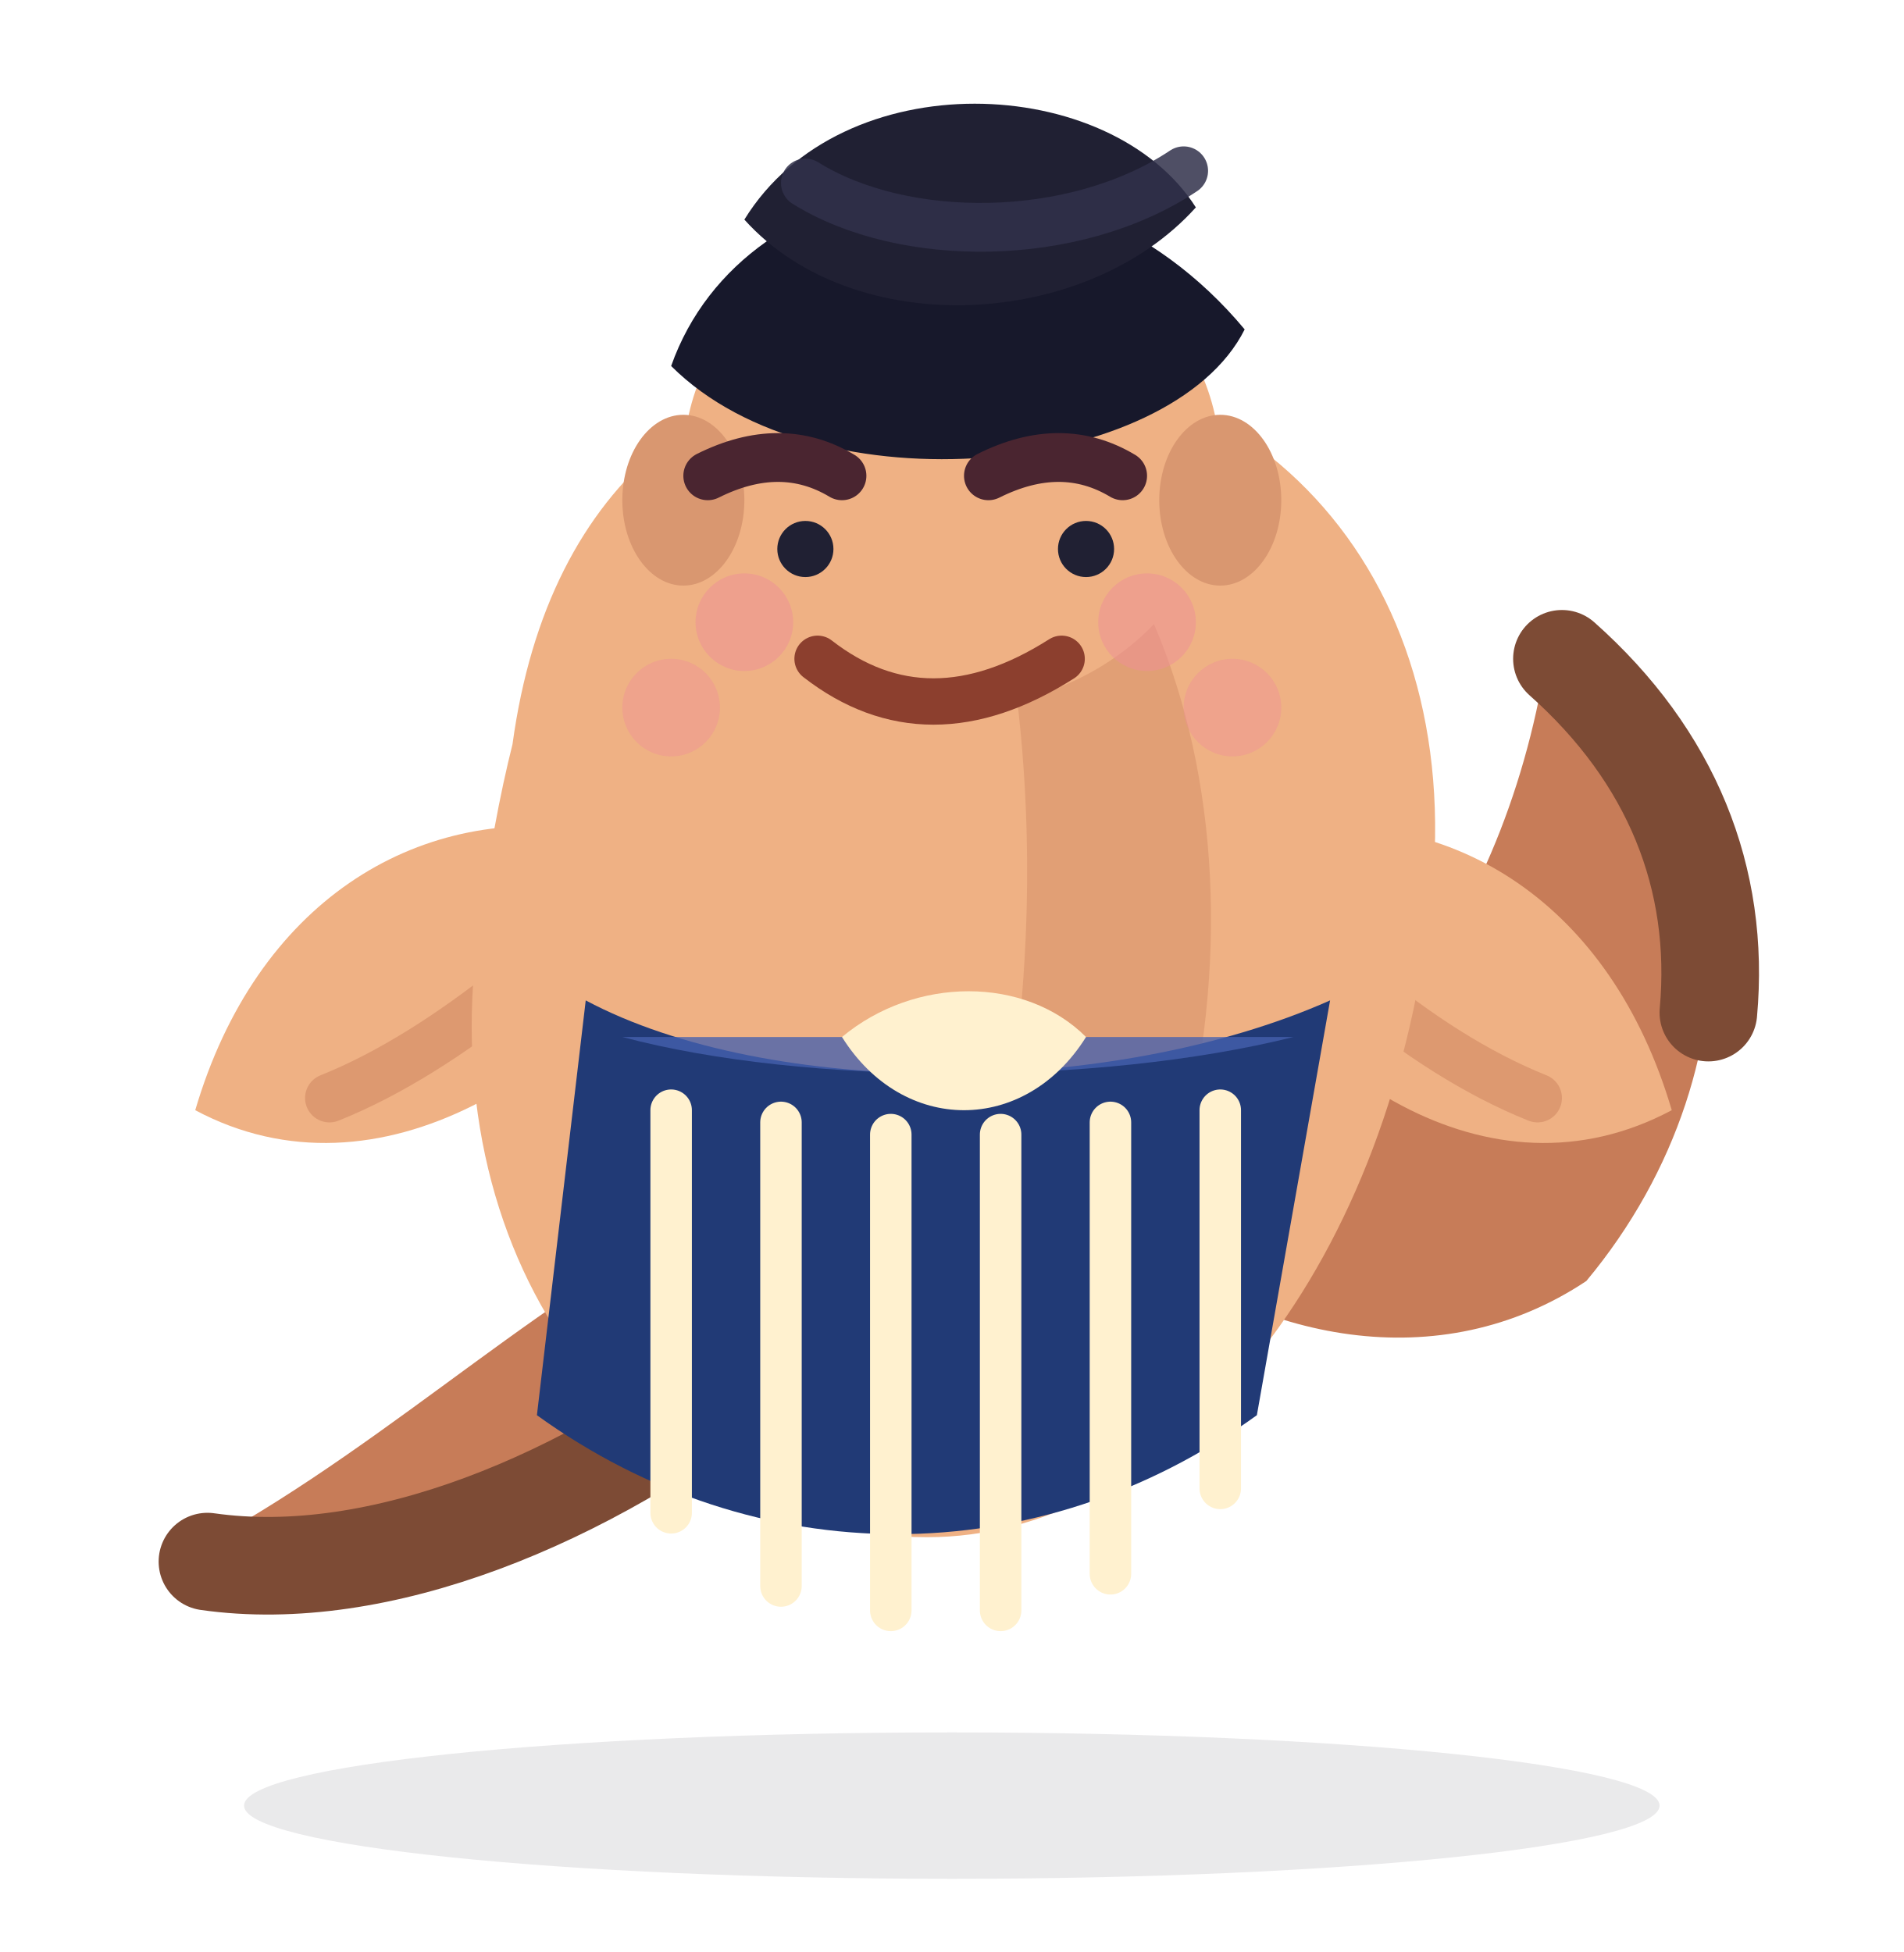
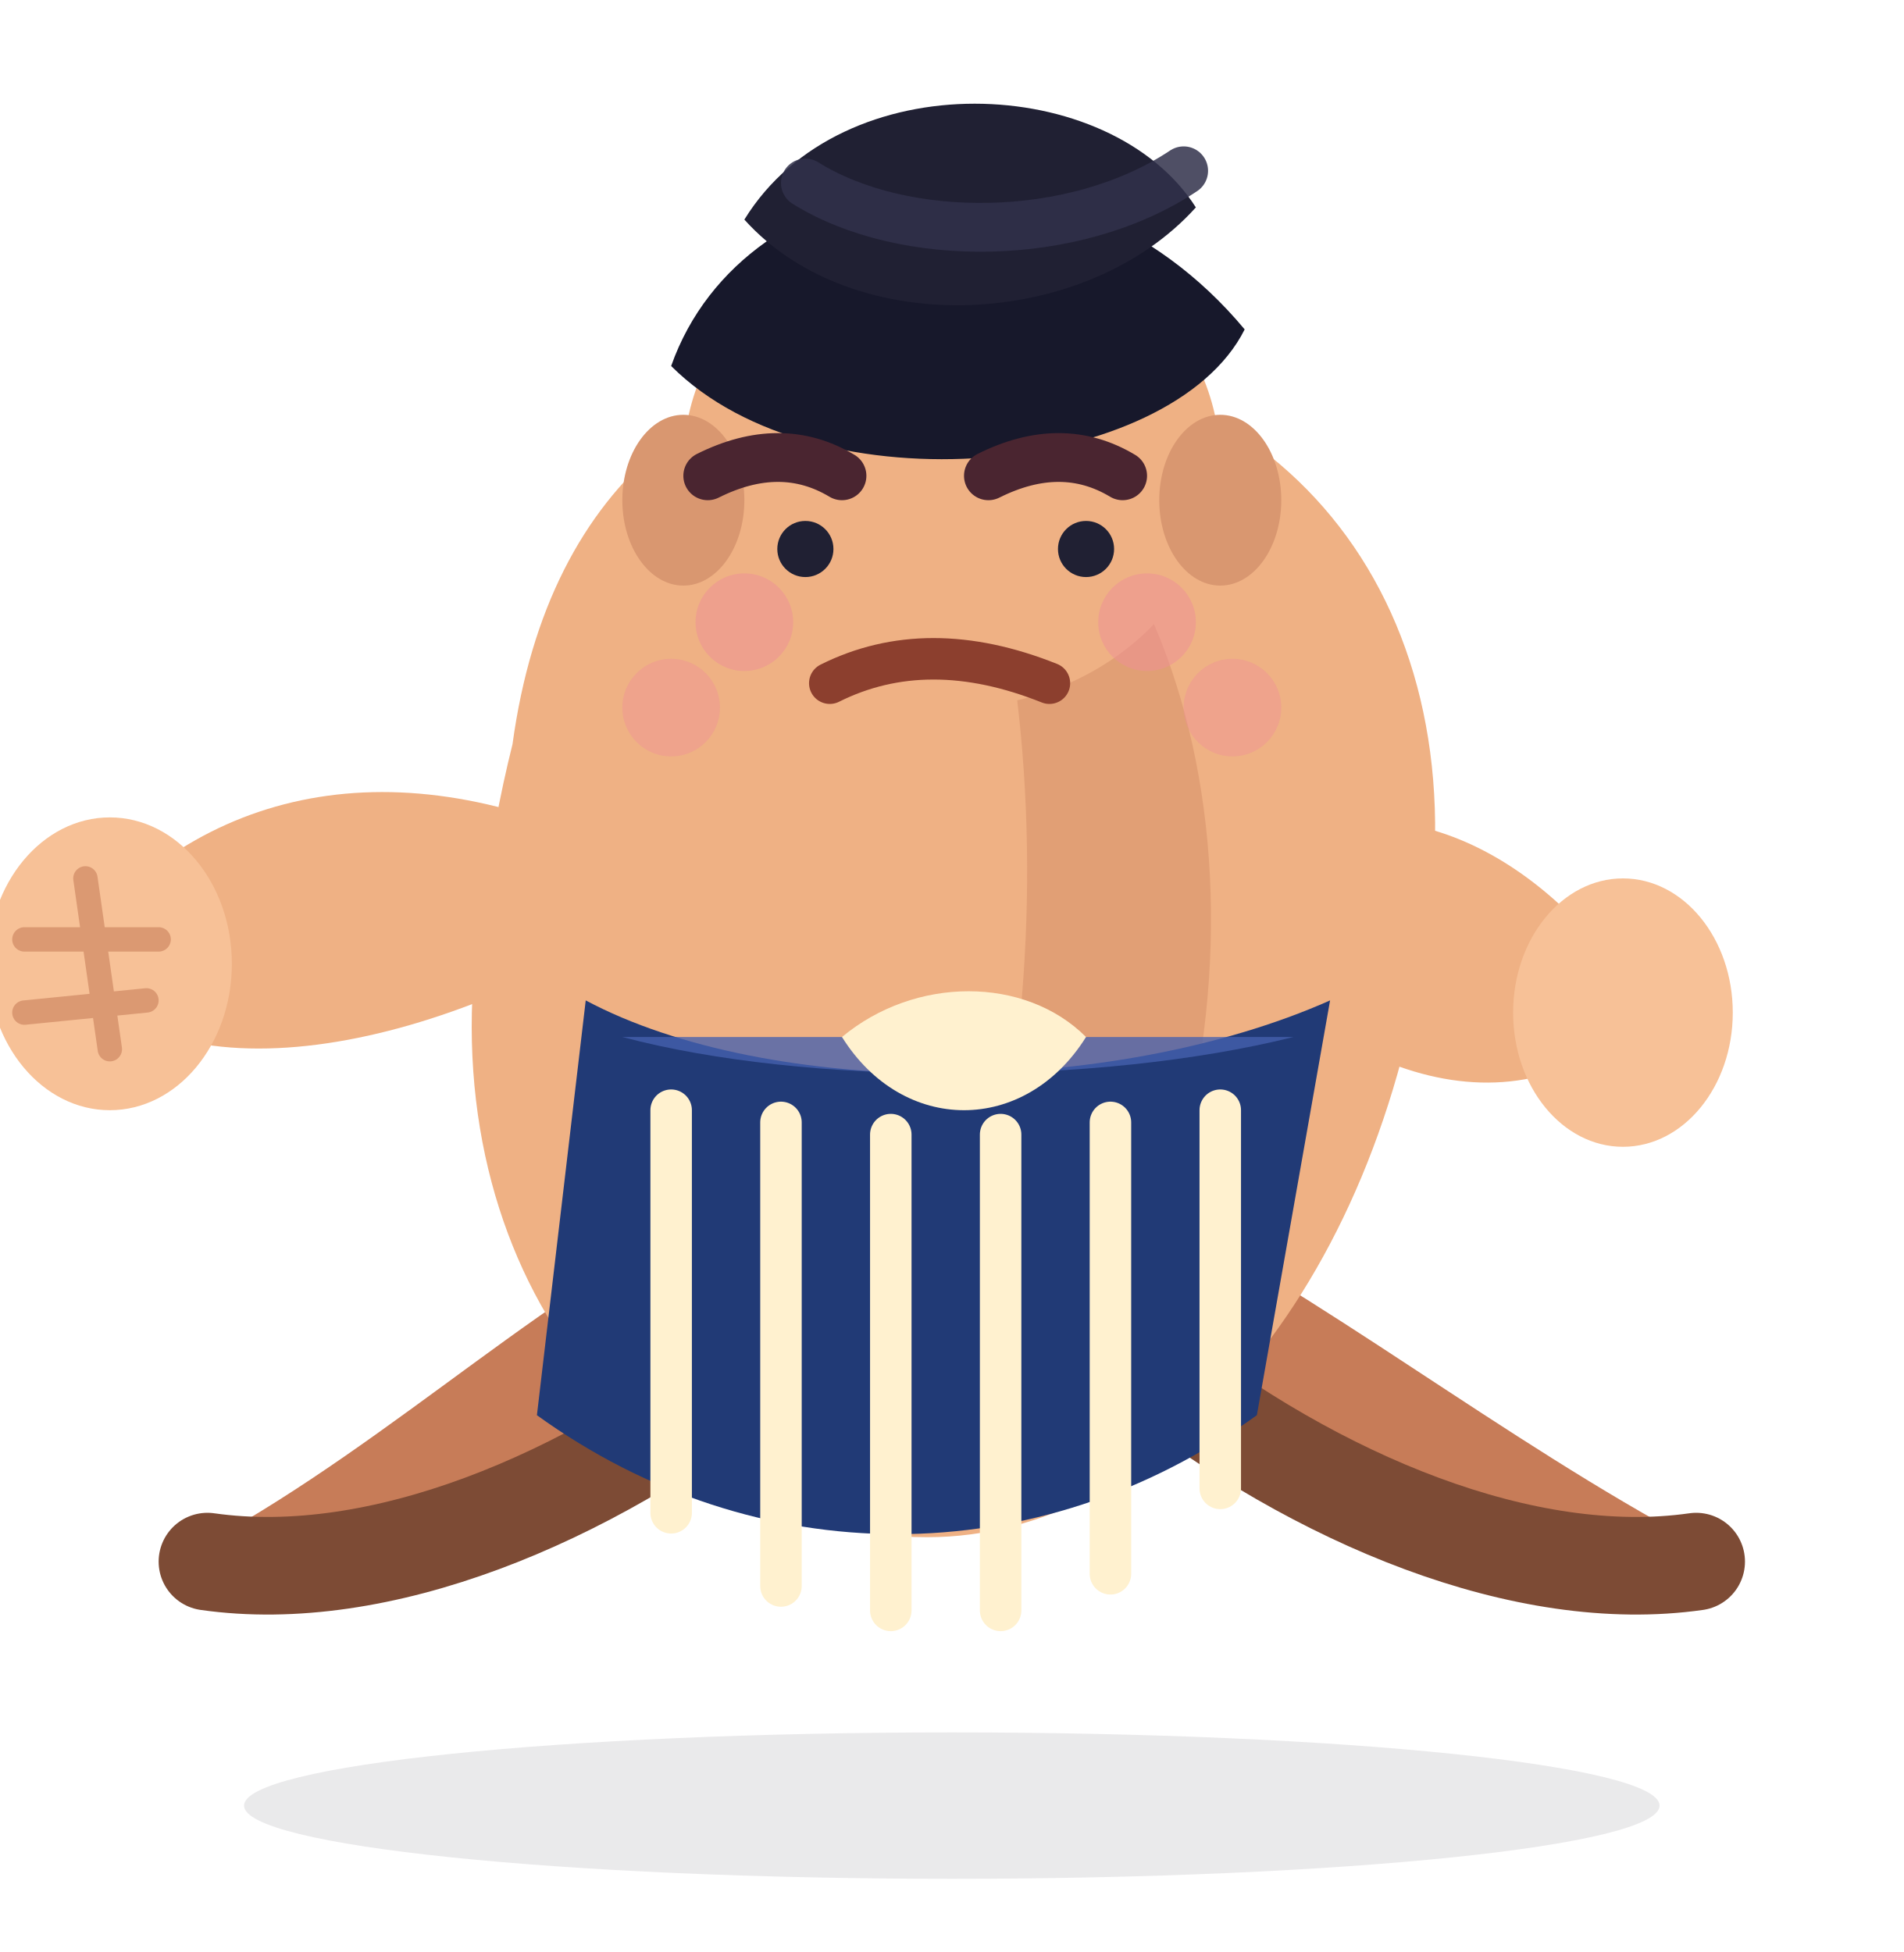
<svg xmlns="http://www.w3.org/2000/svg" width="156" height="160" viewBox="0 0 156 160">
  <defs>
    <style>
      .part,
      .rig {
        transform-box: view-box;
      }
      .torso {
        transform-origin: 78px 98px;
      }
      .head {
        transform-origin: 78px 43px;
      }
      .armL {
        transform-origin: 51px 72px;
      }
      .armR {
        transform-origin: 104px 72px;
      }
      .legL {
        transform-origin: 58px 102px;
      }
      .legR {
        transform-origin: 98px 102px;
-       }
-       .legLift {
-         transform-origin: 96px 104px;
-         animation: liftLeg 1.15s cubic-bezier(0.32, 0, 0.16, 1.18) infinite;
      }
      .skin {
        fill: #efb184;
      }
      .skinDark {
        fill: #c77c58;
      }
      .shade {
        fill: #c77c58;
        opacity: 0.34;
      }
      .palm {
        fill: #f7c197;
      }
      .foot {
        fill: none;
        stroke: #7d4b35;
        stroke-width: 8;
        stroke-linecap: round;
      }
      .shadeLine {
        fill: none;
        stroke: #c77c58;
        stroke-width: 4;
        stroke-linecap: round;
        opacity: 0.45;
      }
      .palmLines {
        fill: none;
        stroke: #c77c58;
        stroke-width: 2;
        stroke-linecap: round;
        opacity: 0.58;
      }
      .brows {
        fill: none;
        stroke: #4a2530;
        stroke-width: 4;
        stroke-linecap: round;
      }
      .mouth {
        fill: none;
        stroke: #8c3f2e;
        stroke-width: 3.4;
        stroke-linecap: round;
      }
      .proud {
        stroke-width: 3.8;
      }
      .mawashi {
        fill: #213a76;
      }
      .mawashiHi {
        fill: #4560ae;
      }
      .sagari {
        stroke: #fff1cf;
        stroke-width: 3.4;
        stroke-linecap: round;
      }
      .dust {
        transform-origin: 108px 138px;
        opacity: 0;
      }
-       .sumoRaised .legR {
-         animation: shikoLeg 1.15s cubic-bezier(0.32, 0, 0.16, 1.18) infinite;
+       .armL {
+         animation: thrustL 0.7s ease-in-out infinite;
      }
-       .sumoRaised .torso {
-         animation: shikoBody 1.15s cubic-bezier(0.32, 0, 0.16, 1.18) infinite;
+       .armR {
+         animation: thrustR 0.7s ease-in-out infinite;
      }
-       .sumoRaised .dust {
-         animation: sumoDust 1.15s ease-out infinite;
+       .torso {
+         animation: thrustBody 0.7s ease-in-out infinite;
      }
-       @keyframes shikoLeg {
+       @keyframes thrustL {
        0%,
        100% {
-           transform: rotate(-52deg) translate(-15px, -36px);
+           transform: translateX(0) rotate(0);
        }
-         42% {
-           transform: rotate(-60deg) translate(-18px, -42px);
-         }
-         63% {
-           transform: rotate(0) translate(0, 0);
-         }
-         74% {
-           transform: scale(1.08, 0.86) translateY(7px);
+         45% {
+           transform: translateX(-17px) rotate(-5deg);
        }
      }
-       @keyframes liftLeg {
+       @keyframes thrustR {
        0%,
-         52% {
-           opacity: 1;
-           transform: rotate(0) translate(0, 0);
+         100% {
+           transform: translateX(0) rotate(0);
        }
-         63% {
-           opacity: 0;
-           transform: rotate(42deg) translate(18px, 34px) scale(0.9);
-         }
-         76% {
-           opacity: 0;
-           transform: rotate(42deg) translate(18px, 34px) scale(0.9);
-         }
-         100% {
-           opacity: 1;
-           transform: rotate(0) translate(0, 0);
+         45% {
+           transform: translateX(9px) rotate(8deg);
        }
      }
-       @keyframes shikoBody {
+       @keyframes thrustBody {
        0%,
        100% {
-           transform: translateY(0) scale(1);
+           transform: translateX(0) scale(1);
        }
-         56% {
-           transform: translateY(-8px) rotate(-2deg);
-         }
-         70% {
-           transform: translateY(8px) scale(1.08, 0.9);
-         }
-         82% {
-           transform: translateY(-2px) scale(0.98, 1.02);
-         }
-       }
-       @keyframes sumoDust {
-         0%,
-         58% {
-           opacity: 0;
-           transform: scale(0.3);
-         }
-         72% {
-           opacity: 0.6;
-           transform: scale(1);
-         }
-         100% {
-           opacity: 0;
-           transform: scale(1.35);
+         45% {
+           transform: translateX(-3px) scale(1.04, 0.98);
        }
      }
      @media (prefers-reduced-motion: reduce) {
        .rig,
        .torso,
        .head,
        .armL,
        .armR,
        .legL,
        .legR,
-         .legLift,
        .dust {
          animation: none;
        }
      }
    </style>
  </defs>
  <ellipse cx="78" cy="148" rx="58" ry="6" fill="#2d2433" opacity=".1" />
  <ellipse class="dust" cx="108" cy="138" rx="28" ry="6" fill="#d8ae95" />
-   <g class="rig sumoRaised" transform="">
+   <g class="rig" transform="">
    <g class="part legL">
      <path d="M57 100C43 107 30 120 14 128C28 132 47 126 65 112C67 106 64 101 57 100Z" class="skinDark" />
      <path d="M17 128C31 130 48 123 62 112" class="foot" />
    </g>
-     <g class="part legR" transform="rotate(-52 98 102) translate(-15 -36)">
+     <g class="part legR">
      <path d="M96 100C111 108 126 120 142 128C128 132 108 126 90 112C87 106 89 101 96 100Z" class="skinDark" />
      <path d="M139 128C125 130 108 123 94 112" class="foot" />
    </g>
-     <g class="part legLift">
-       <path d="M92 101C111 92 124 75 127 52C143 62 145 87 130 105C118 113 103 110 92 101Z" class="skinDark" />
-       <path d="M128 54C137 62 141 72 140 83" class="foot" />
-     </g>
    <g class="part armL">
-       <path d="M48 68C34 66 21 74 16 91C31 99 48 88 57 73Z" class="skin" />
-       <path d="M27 90C37 86 47 77 55 69" class="shadeLine" />
+       <path d="M49 69C31 61 15 65 5 79C14 91 36 86 53 75Z" class="skin" />
+       <ellipse cx="9" cy="79" rx="10" ry="12" class="palm" />
+       <path d="M7 72L9 86M2 77L13 77M2 83L12 82" class="palmLines" />
    </g>
    <g class="part armR">
-       <path d="M105 68C119 66 132 74 137 91C122 99 106 88 98 73Z" class="skin" />
-       <path d="M126 90C116 86 106 77 100 69" class="shadeLine" />
+       <path d="M104 69C115 64 127 70 135 83C124 94 109 88 98 75Z" class="skin" />
+       <ellipse cx="133" cy="83" rx="9" ry="11" class="palm" />
    </g>
    <g class="part torso">
      <path d="M42 61C45 39 59 29 78 29C105 29 121 49 117 76C113 106 95 126 76 126C53 126 36 105 39 78C40 70 41 65 42 61Z" class="skin" />
      <path d="M77 31C99 43 106 77 92 108C87 119 80 125 72 126C85 98 89 63 77 31Z" class="shade" />
      <path d="M48 82C63 90 91 90 109 82L103 116C85 129 62 129 44 116Z" class="mawashi" />
      <path d="M51 85C66 89 90 89 106 85" class="mawashiHi" opacity=".78" />
      <path d="M69 85C75 80 84 80 89 85C84 93 74 93 69 85Z" fill="#fff1cf" />
      <path d="M55 91V124M64 92V130M73 93V132M82 93V132M91 92V129M100 91V122" class="sagari" />
      <circle cx="55" cy="58" r="4" fill="#ee8f95" opacity=".42" />
      <circle cx="101" cy="58" r="4" fill="#ee8f95" opacity=".42" />
    </g>
    <g class="part head">
      <ellipse cx="78" cy="38" rx="22" ry="20" class="skin" />
      <ellipse cx="56" cy="41" rx="5" ry="7" fill="#d99770" />
      <ellipse cx="100" cy="41" rx="5" ry="7" fill="#d99770" />
      <path d="M55 30C61 13 87 9 102 27C96 39 67 42 55 30Z" fill="#17182b" />
      <path d="M61 18C69 5 91 6 98 17C89 27 70 28 61 18Z" fill="#202033" />
      <path d="M66 15C74 20 88 20 97 14" fill="none" stroke="#30304a" stroke-width="4" stroke-linecap="round" opacity=".85" />
      <path class="brows" d="M58 39Q64 36 69 39M81 39Q87 36 92 39" />
      <circle cx="66" cy="45" r="2.3" fill="#202033" />
      <circle cx="89" cy="45" r="2.3" fill="#202033" />
-       <path d="M67 54Q76 61 87 54" class="mouth proud" />
+       <path d="M68 56Q76 52 86 56" class="mouth" />
      <circle cx="61" cy="51" r="4" fill="#ee8f95" opacity=".52" />
      <circle cx="94" cy="51" r="4" fill="#ee8f95" opacity=".52" />
    </g>
  </g>
</svg>
